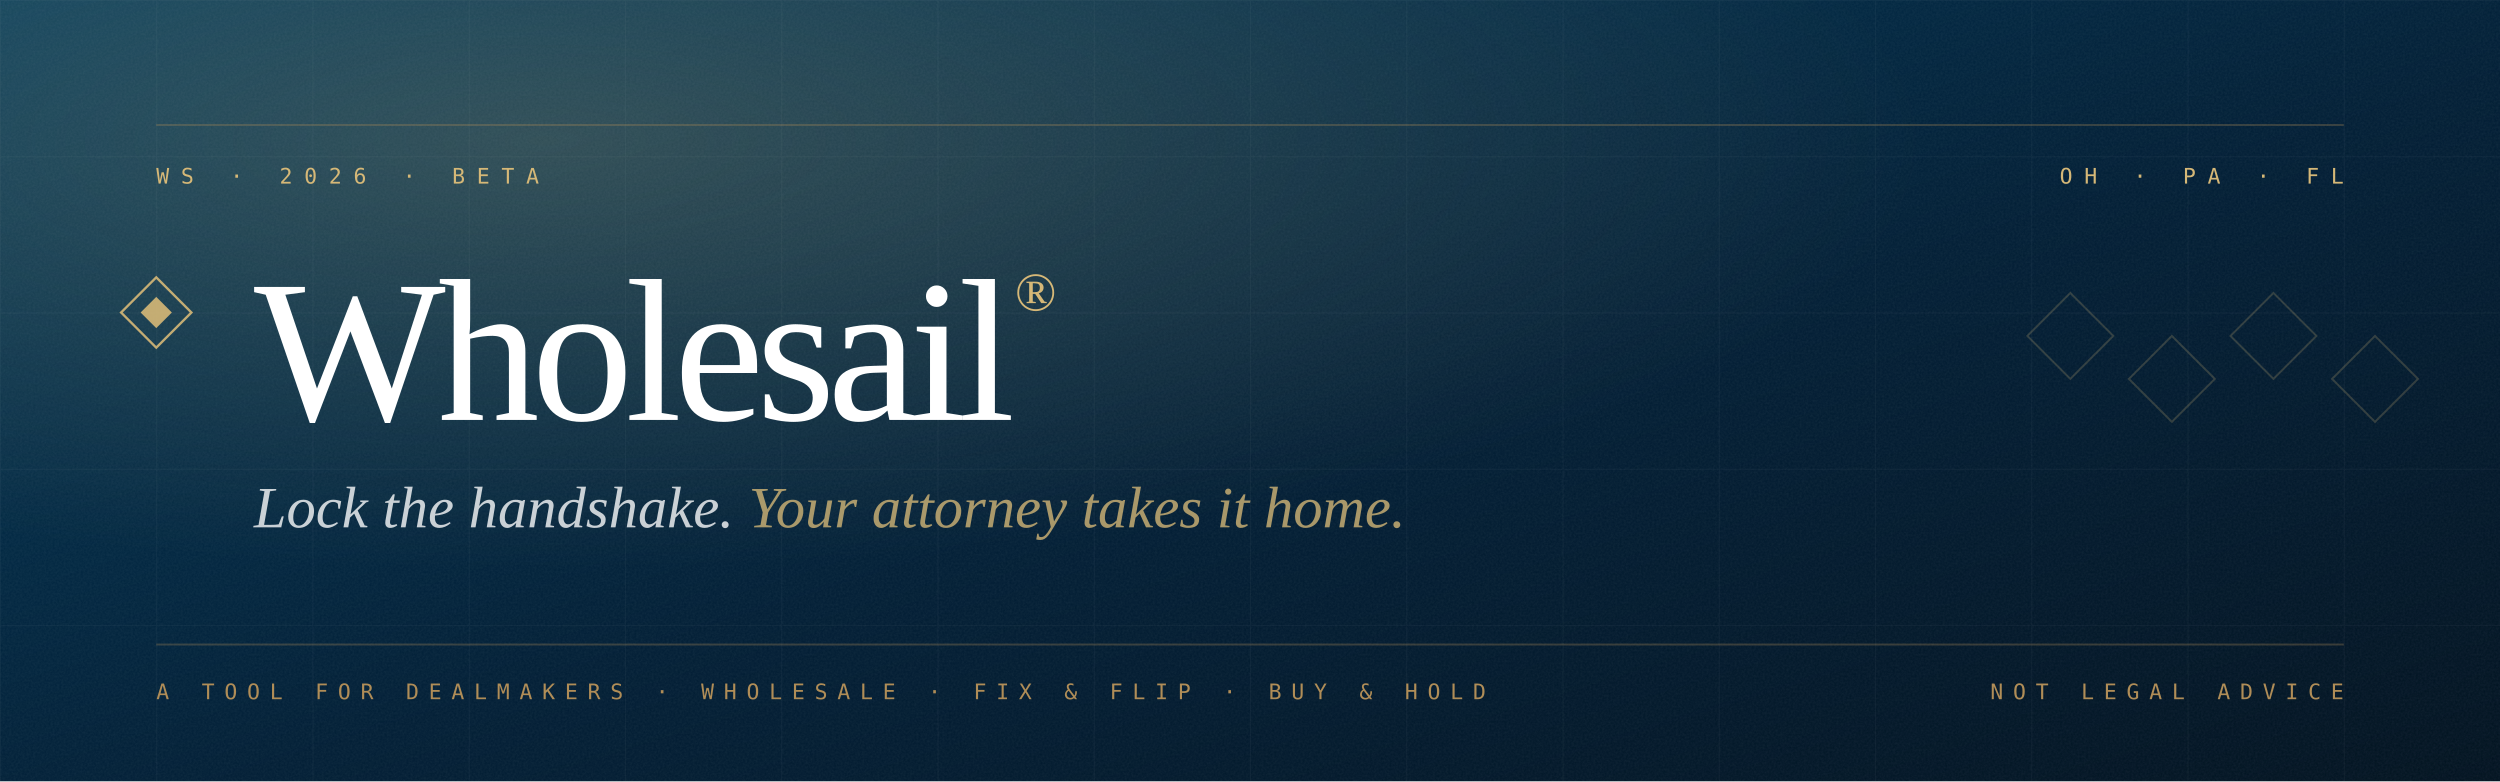
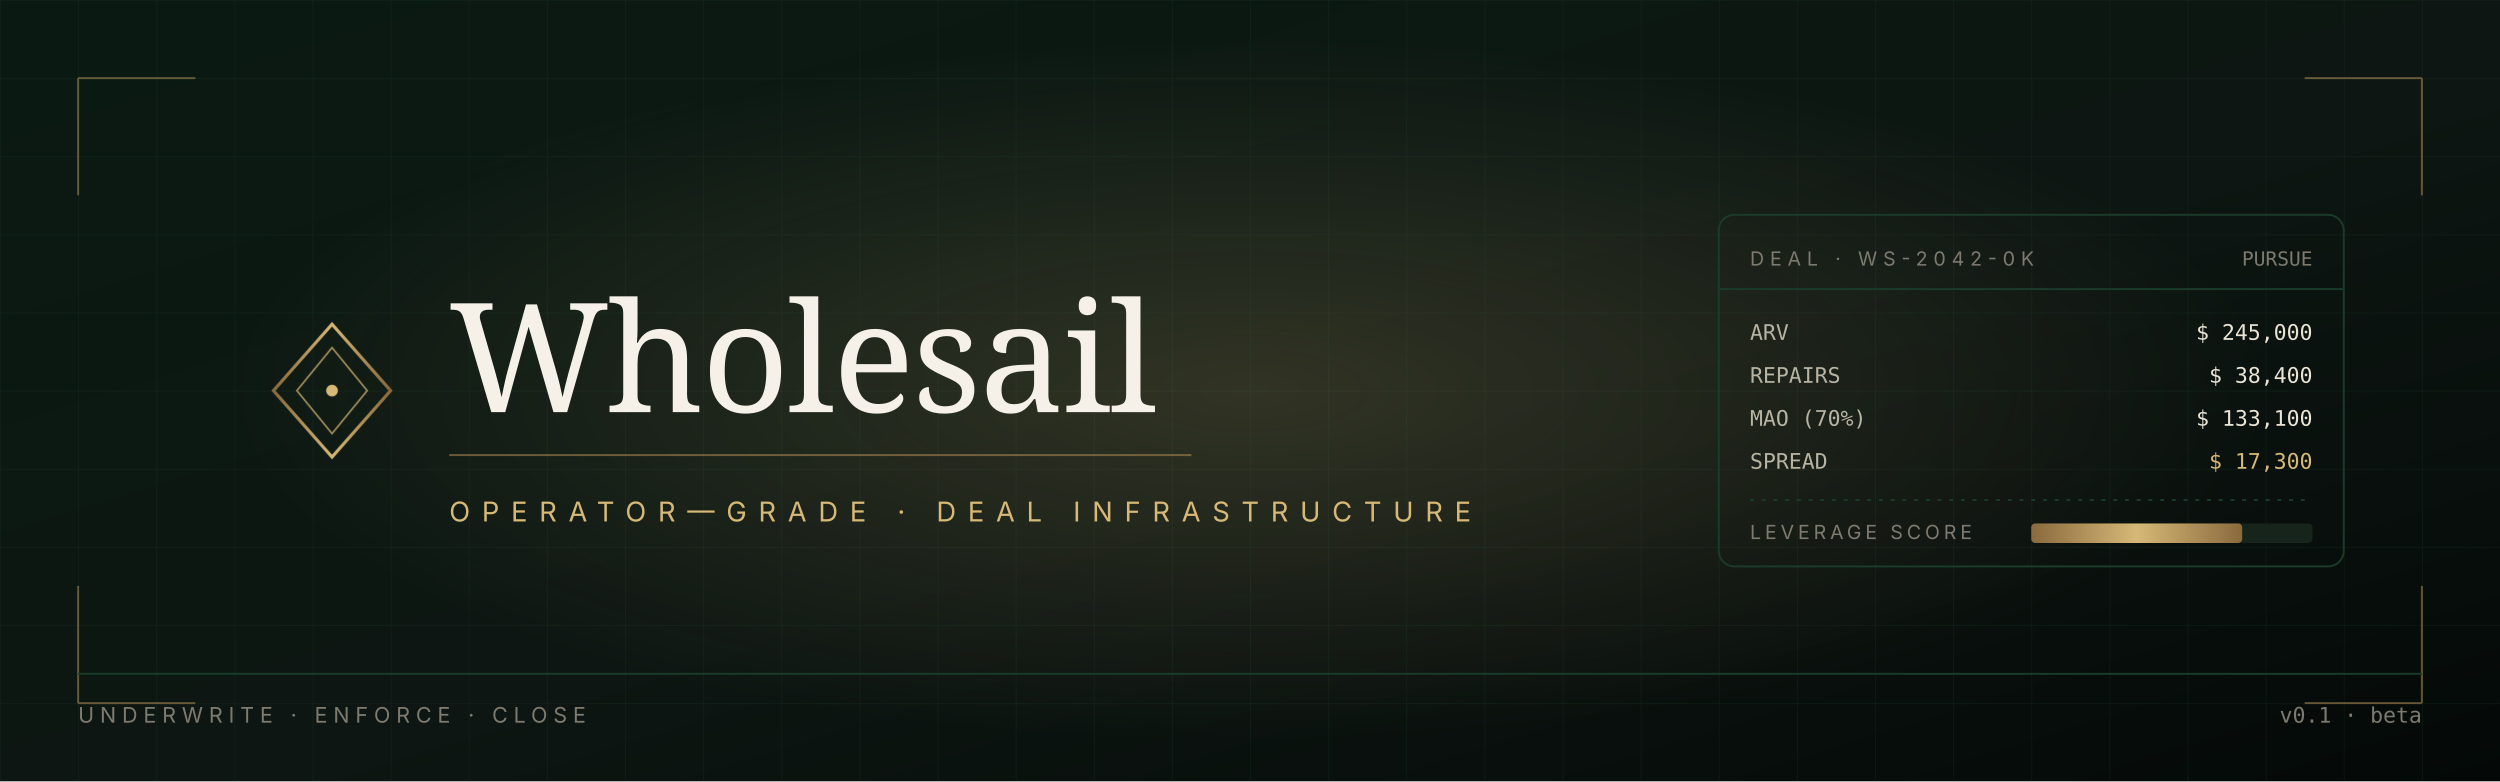
- <svg xmlns="http://www.w3.org/2000/svg" viewBox="0 0 1280 400" role="img" aria-label="Wholesail — Lock the handshake. Your attorney takes it home.">
+ <svg xmlns="http://www.w3.org/2000/svg" viewBox="0 0 1280 400" role="img" aria-label="Wholesail — Operator-grade deal infrastructure for real-estate wholesalers.">
  <defs>
-     <linearGradient id="bg" x1="0%" y1="0%" x2="100%" y2="100%">
-       <stop offset="0%" stop-color="#00395a" />
-       <stop offset="55%" stop-color="#001d34" />
-       <stop offset="100%" stop-color="#00111f" />
+     <linearGradient id="bg" x1="0" y1="0" x2="1" y2="1">
+       <stop offset="0%" stop-color="#0a1a12" />
+       <stop offset="55%" stop-color="#0d1612" />
+       <stop offset="100%" stop-color="#040907" />
    </linearGradient>
-     <radialGradient id="spotlight" cx="22%" cy="18%" r="55%">
-       <stop offset="0%" stop-color="#d6b877" stop-opacity="0.22" />
+     <linearGradient id="brass" x1="0" y1="0" x2="1" y2="0">
+       <stop offset="0%" stop-color="#8a6a3d" />
+       <stop offset="50%" stop-color="#d6b877" />
+       <stop offset="100%" stop-color="#8a6a3d" />
+     </linearGradient>
+     <radialGradient id="halo" cx="0.5" cy="0.5" r="0.5">
+       <stop offset="0%" stop-color="#d6b877" stop-opacity="0.18" />
      <stop offset="100%" stop-color="#d6b877" stop-opacity="0" />
    </radialGradient>
-     <pattern id="grid" width="80" height="80" patternUnits="userSpaceOnUse">
-       <path d="M80 0 H0 V80" fill="none" stroke="#ffffff" stroke-opacity="0.035" stroke-width="1" />
+     <pattern id="grid" width="40" height="40" patternUnits="userSpaceOnUse">
+       <path d="M 40 0 L 0 0 0 40" fill="none" stroke="#1a3a2a" stroke-width="0.5" opacity="0.45" />
    </pattern>
-     <filter id="grain" x="0" y="0" width="100%" height="100%">
-       <feTurbulence type="fractalNoise" baseFrequency="0.9" numOctaves="2" stitchTiles="stitch" />
-       <feColorMatrix values="0 0 0 0 1  0 0 0 0 1  0 0 0 0 1  0 0 0 0.06 0" />
+     <filter id="soft" x="-10%" y="-10%" width="120%" height="120%">
+       <feGaussianBlur stdDeviation="0.4" />
    </filter>
  </defs>
  <rect width="1280" height="400" fill="url(#bg)" />
  <rect width="1280" height="400" fill="url(#grid)" />
-   <rect width="1280" height="400" fill="url(#spotlight)" />
-   <rect width="1280" height="400" filter="url(#grain)" />
-   <line x1="80" y1="64" x2="1200" y2="64" stroke="#b08d57" stroke-opacity="0.30" stroke-width="1" />
-   <text x="80" y="94" font-family="ui-monospace,'SF Mono',Menlo,monospace" font-size="11" fill="#d6b877" letter-spacing="6">WS · 2026 · BETA</text>
-   <text x="1200" y="94" font-family="ui-monospace,'SF Mono',Menlo,monospace" font-size="11" fill="#d6b877" letter-spacing="6" text-anchor="end">OH · PA · FL</text>
-   <g transform="translate(80, 160)">
-     <polygon points="0,-18 18,0 0,18 -18,0" fill="none" stroke="#d6b877" stroke-width="1.2" opacity="0.9" />
-     <polygon points="0,-8 8,0 0,8 -8,0" fill="#d6b877" opacity="0.9" />
+   <ellipse cx="640" cy="200" rx="520" ry="180" fill="url(#halo)" />
+   <g stroke="#b08d57" stroke-width="1" fill="none" opacity="0.55">
+     <path d="M40 40 L 100 40 M40 40 L 40 100" />
+     <path d="M1240 40 L 1180 40 M1240 40 L 1240 100" />
+     <path d="M40 360 L 100 360 M40 360 L 40 300" />
+     <path d="M1240 360 L 1180 360 M1240 360 L 1240 300" />
  </g>
-   <text x="130" y="215" font-family="Georgia,'Times New Roman',serif" font-size="104" fill="#ffffff" letter-spacing="-4" font-weight="400">Wholesail<tspan font-size="28" dy="-56" fill="#d6b877">®</tspan>
-   </text>
-   <text x="130" y="270" font-family="Georgia,'Times New Roman',serif" font-style="italic" font-size="30" fill="#ffffff" opacity="0.78">Lock the handshake. <tspan fill="#d6b877" opacity="1">Your attorney takes it home.</tspan>
-   </text>
-   <line x1="80" y1="330" x2="1200" y2="330" stroke="#b08d57" stroke-opacity="0.30" stroke-width="1" />
-   <text x="80" y="358" font-family="ui-monospace,'SF Mono',Menlo,monospace" font-size="11" fill="#b08d57" letter-spacing="5">A TOOL FOR DEALMAKERS · WHOLESALE · FIX &amp; FLIP · BUY &amp; HOLD</text>
-   <text x="1200" y="358" font-family="ui-monospace,'SF Mono',Menlo,monospace" font-size="11" fill="#b08d57" letter-spacing="5" text-anchor="end">NOT LEGAL ADVICE</text>
-   <g transform="translate(1060, 150)" opacity="0.22">
-     <polygon points="0,0 22,22 0,44 -22,22" fill="none" stroke="#d6b877" stroke-width="1" />
-     <polygon points="52,22 74,44 52,66 30,44" fill="none" stroke="#d6b877" stroke-width="1" />
-     <polygon points="104,0 126,22 104,44 82,22" fill="none" stroke="#d6b877" stroke-width="1" />
-     <polygon points="156,22 178,44 156,66 134,44" fill="none" stroke="#d6b877" stroke-width="1" />
+   <g transform="translate(170 200)" filter="url(#soft)">
+     <path d="M0 -34 L 30 0 L 0 34 L -30 0 Z" fill="none" stroke="url(#brass)" stroke-width="1.6" />
+     <path d="M0 -22 L 18 0 L 0 22 L -18 0 Z" fill="none" stroke="#d6b877" stroke-width="0.9" opacity="0.7" />
+     <circle cx="0" cy="0" r="3" fill="#d6b877" />
  </g>
+   <g transform="translate(230 175)">
+     <text x="0" y="36" font-family="Fraunces, Georgia, serif" font-weight="500" font-size="78" letter-spacing="-1" fill="#f5f1e8">Wholesail</text>
+     <line x1="0" y1="58" x2="380" y2="58" stroke="#b08d57" stroke-width="1" opacity="0.55" />
+     <text x="0" y="92" font-family="Inter, system-ui, sans-serif" font-size="14" letter-spacing="6" fill="#d6b877">OPERATOR—GRADE  ·  DEAL  INFRASTRUCTURE</text>
+   </g>
+   <g transform="translate(880 110)">
+     <rect width="320" height="180" rx="8" fill="none" stroke="#1a3a2a" stroke-width="1" />
+     <line x1="0" y1="38" x2="320" y2="38" stroke="#1a3a2a" />
+     <text x="16" y="26" font-family="Inter, system-ui, sans-serif" font-size="10" letter-spacing="3" fill="#7d7a6f">DEAL  ·  WS-2042-0K</text>
+     <text x="304" y="26" text-anchor="end" font-family="JetBrains Mono, ui-monospace, monospace" font-size="10" fill="#7d7a6f">PURSUE</text>
+     <g font-family="JetBrains Mono, ui-monospace, monospace" font-size="11" fill="#b8b4a4">
+       <text x="16" y="64">ARV</text>
+       <text x="304" y="64" text-anchor="end" fill="#e9e4d4">$ 245,000</text>
+       <text x="16" y="86">REPAIRS</text>
+       <text x="304" y="86" text-anchor="end" fill="#e9e4d4">$  38,400</text>
+       <text x="16" y="108">MAO  (70%)</text>
+       <text x="304" y="108" text-anchor="end" fill="#e9e4d4">$ 133,100</text>
+       <text x="16" y="130">SPREAD</text>
+       <text x="304" y="130" text-anchor="end" fill="#d6b877">$  17,300</text>
+     </g>
+     <line x1="16" y1="146" x2="304" y2="146" stroke="#1a3a2a" stroke-dasharray="2 4" />
+     <text x="16" y="166" font-family="Inter, system-ui, sans-serif" font-size="10" letter-spacing="2" fill="#7d7a6f">LEVERAGE  SCORE</text>
+     <rect x="160" y="158" width="144" height="10" rx="2" fill="#16241c" />
+     <rect x="160" y="158" width="108" height="10" rx="2" fill="url(#brass)" />
+   </g>
+   <line x1="40" y1="345" x2="1240" y2="345" stroke="#1a3a2a" stroke-width="1" />
+   <text x="40" y="370" font-family="Inter, system-ui, sans-serif" font-size="11" letter-spacing="3" fill="#7d7a6f">UNDERWRITE  ·  ENFORCE  ·  CLOSE</text>
+   <text x="1240" y="370" text-anchor="end" font-family="JetBrains Mono, ui-monospace, monospace" font-size="11" fill="#7d7a6f">v0.1  ·  beta</text>
</svg>
